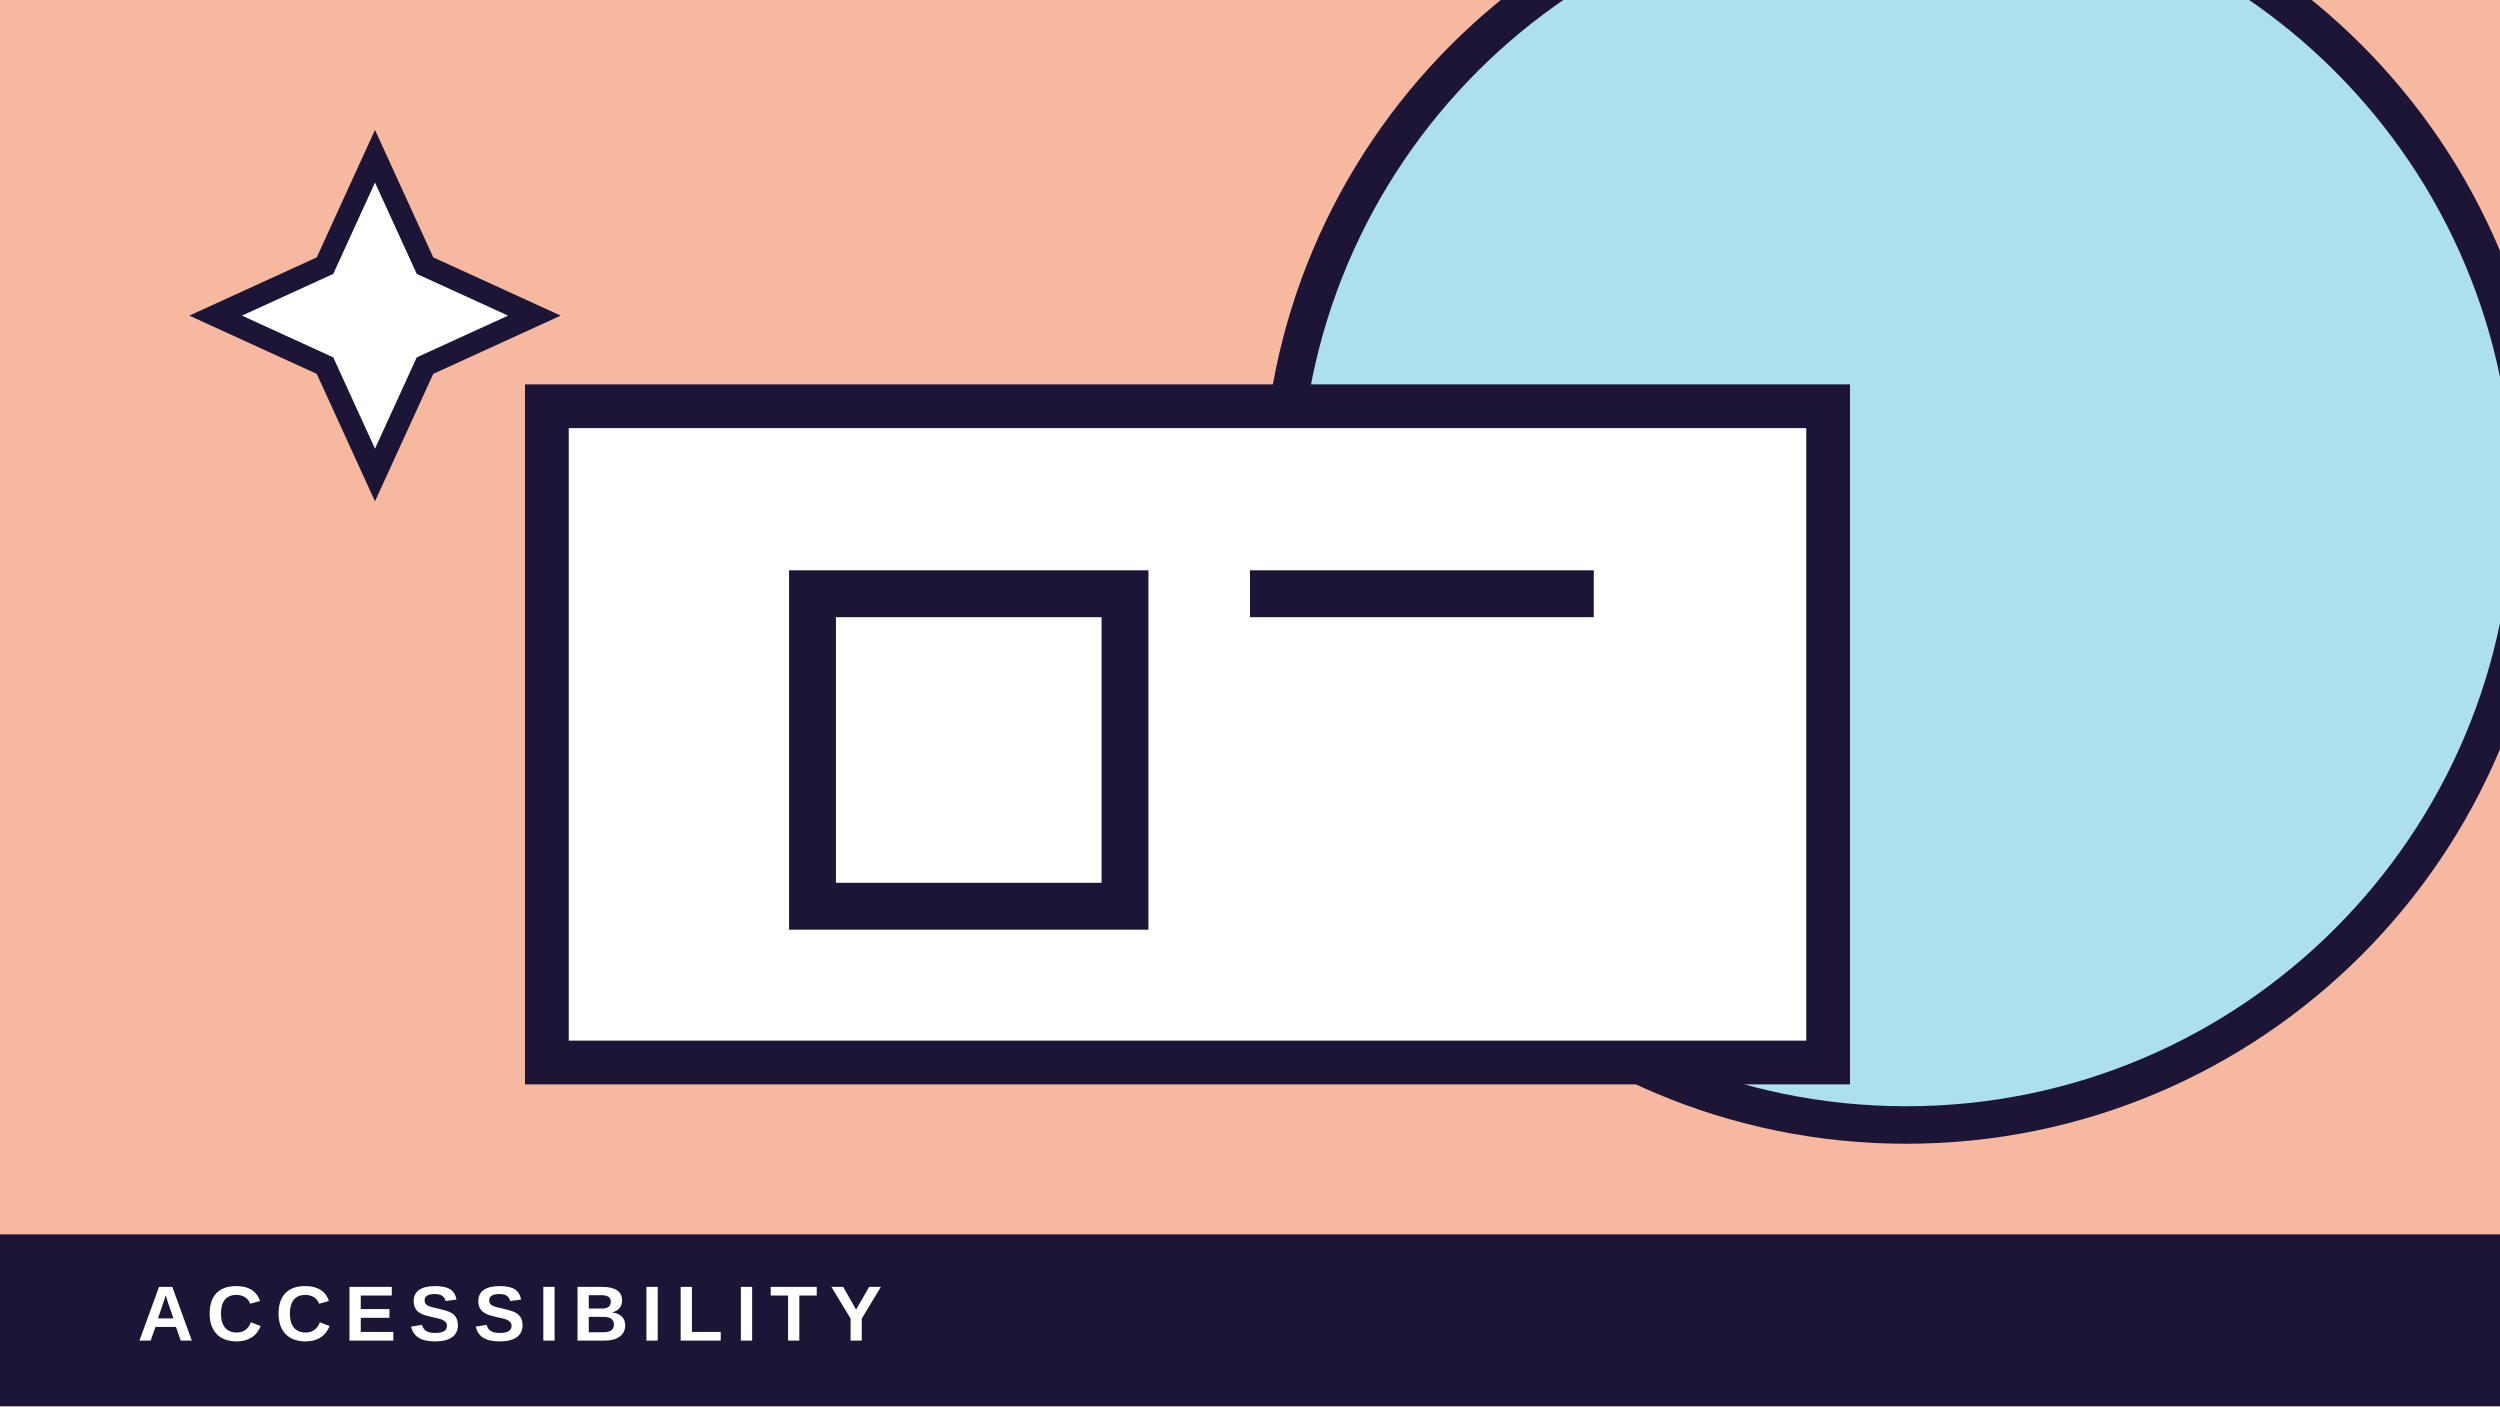
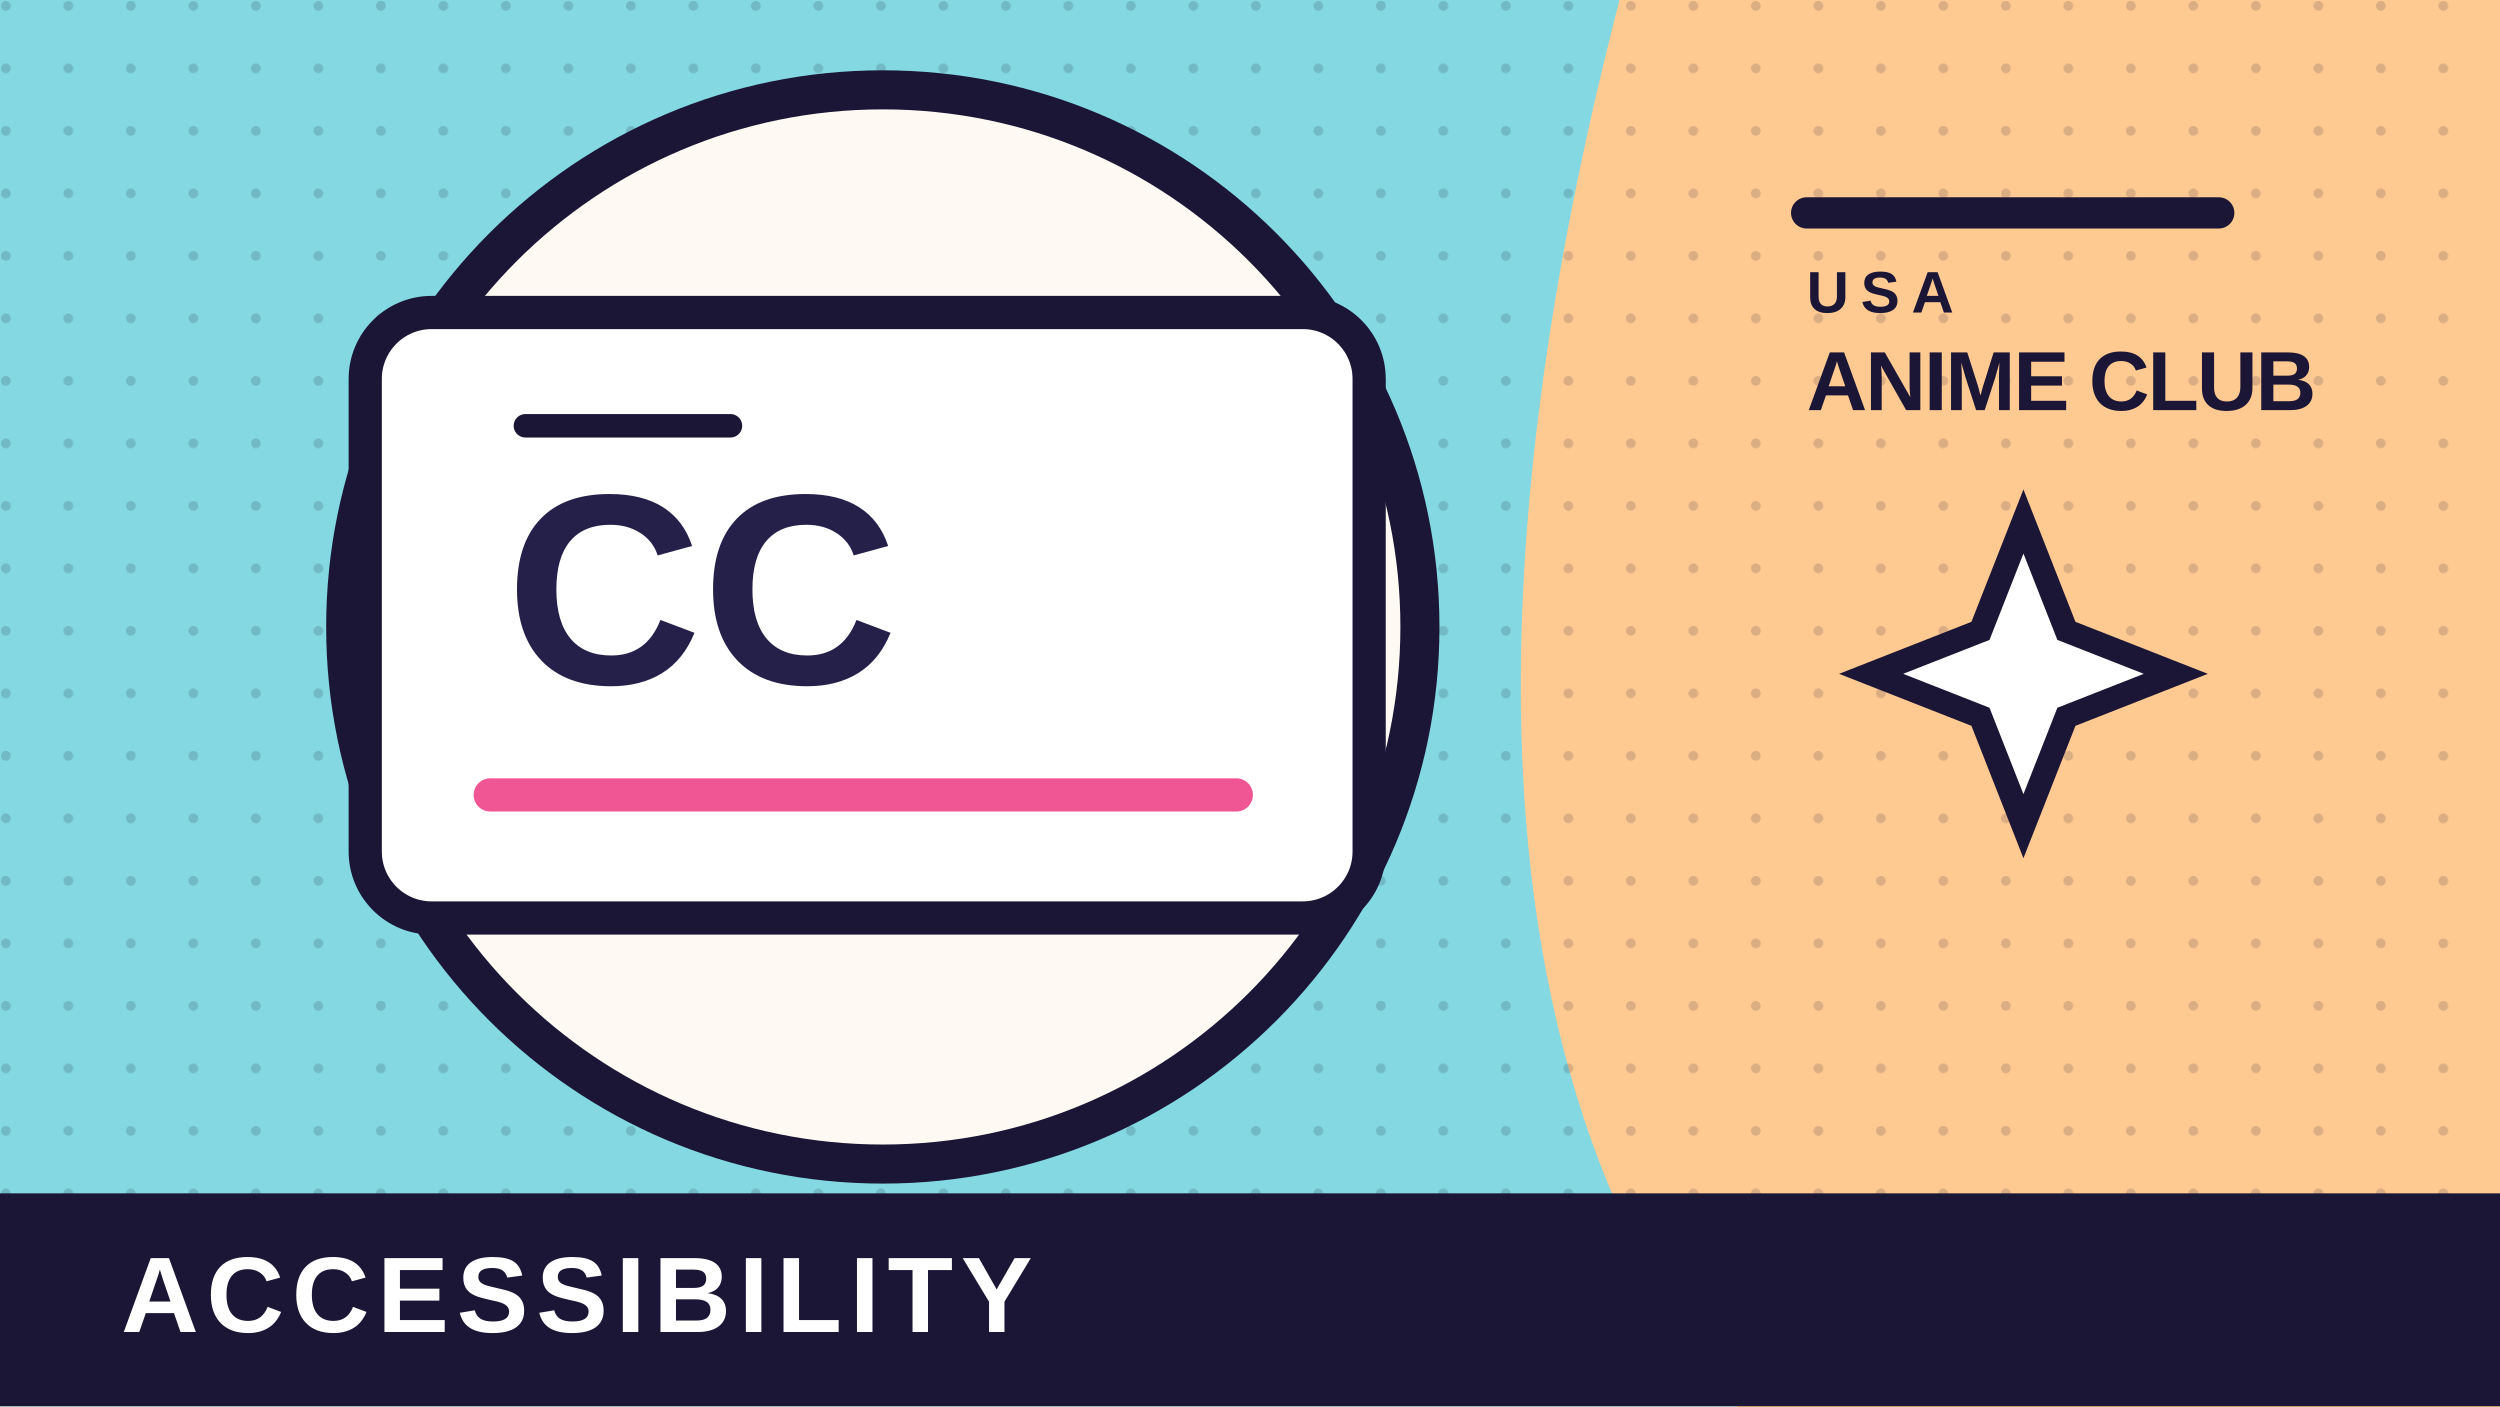
- <svg xmlns="http://www.w3.org/2000/svg" viewBox="0 0 800 450" role="img" aria-labelledby="t">
-   <rect width="800" height="450" fill="#f6b9a0" />
-   <circle cx="610" cy="160" r="200" fill="#ace0ec" stroke="#1c1536" stroke-width="12" />
-   <path d="M175 130h410v210H175z" fill="white" stroke="#1c1536" stroke-width="14" />
-   <path d="M260 190h100v100H260zM400 190h110" fill="none" stroke="#1c1536" stroke-width="15" />
-   <rect y="395" width="800" height="55" fill="#1c1536" />
-   <text x="44" y="429" font-size="25" fill="white" font-family="Arial,sans-serif" letter-spacing="4" font-weight="bold">ACCESSIBILITY</text>
-   <path d="m120 50 16 35 35 16-35 16-16 35-16-35-35-16 35-16z" fill="white" stroke="#1c1536" stroke-width="7" />
+ <svg xmlns="http://www.w3.org/2000/svg" viewBox="0 0 1280 720" role="img" aria-labelledby="t d">
+   <defs>
+     <pattern id="p" width="32" height="32" patternUnits="userSpaceOnUse">
+       <circle cx="3" cy="3" r="2.5" fill="#1b1635" opacity=".16" />
+     </pattern>
+   </defs>
+   <rect width="1280" height="720" fill="#83d8e1" />
+   <path d="M870-140h590v900H925Q663 500 870-140Z" fill="#ffca92" />
+   <rect width="1280" height="720" fill="url(#p)" />
+   <circle cx="452" cy="321" r="275" fill="#fff9f3" stroke="#1b1635" stroke-width="20" />
+   <g transform="translate(-8 0) scale(1.0)">
+     <rect x="195" y="160" width="514" height="310" rx="34" fill="white" stroke="#1b1635" stroke-width="17" />
+     <text x="267" y="350" font-size="139" font-family="Arial,sans-serif" font-weight="900" fill="#25204a">CC</text>
+     <path d="M259 407h382" stroke="#f15694" stroke-width="17" stroke-linecap="round" />
+     <path d="M277 218h105" stroke="#1b1635" stroke-width="12" stroke-linecap="round" />
+   </g>
+   <path d="M925 109h211" stroke="#1b1635" stroke-width="16" stroke-linecap="round" />
+   <text x="925" y="160" fill="#1b1635" font-family="Arial,sans-serif" font-size="30" font-weight="900" letter-spacing="6">USA</text>
+   <text x="925" y="210" fill="#1b1635" font-family="Arial,sans-serif" font-size="43" font-weight="900" letter-spacing="-1">ANIME CLUB</text>
+   <path d="m1036 267 22 56 56 22-56 22-22 56-22-56-56-22 56-22Z" fill="#fff" stroke="#1b1635" stroke-width="12" />
+   <rect y="611" width="1280" height="109" fill="#1b1635" />
+   <text x="62" y="682" font-family="Arial,sans-serif" font-size="55" font-weight="900" letter-spacing="4" fill="#fff">ACCESSIBILITY</text>
</svg>
